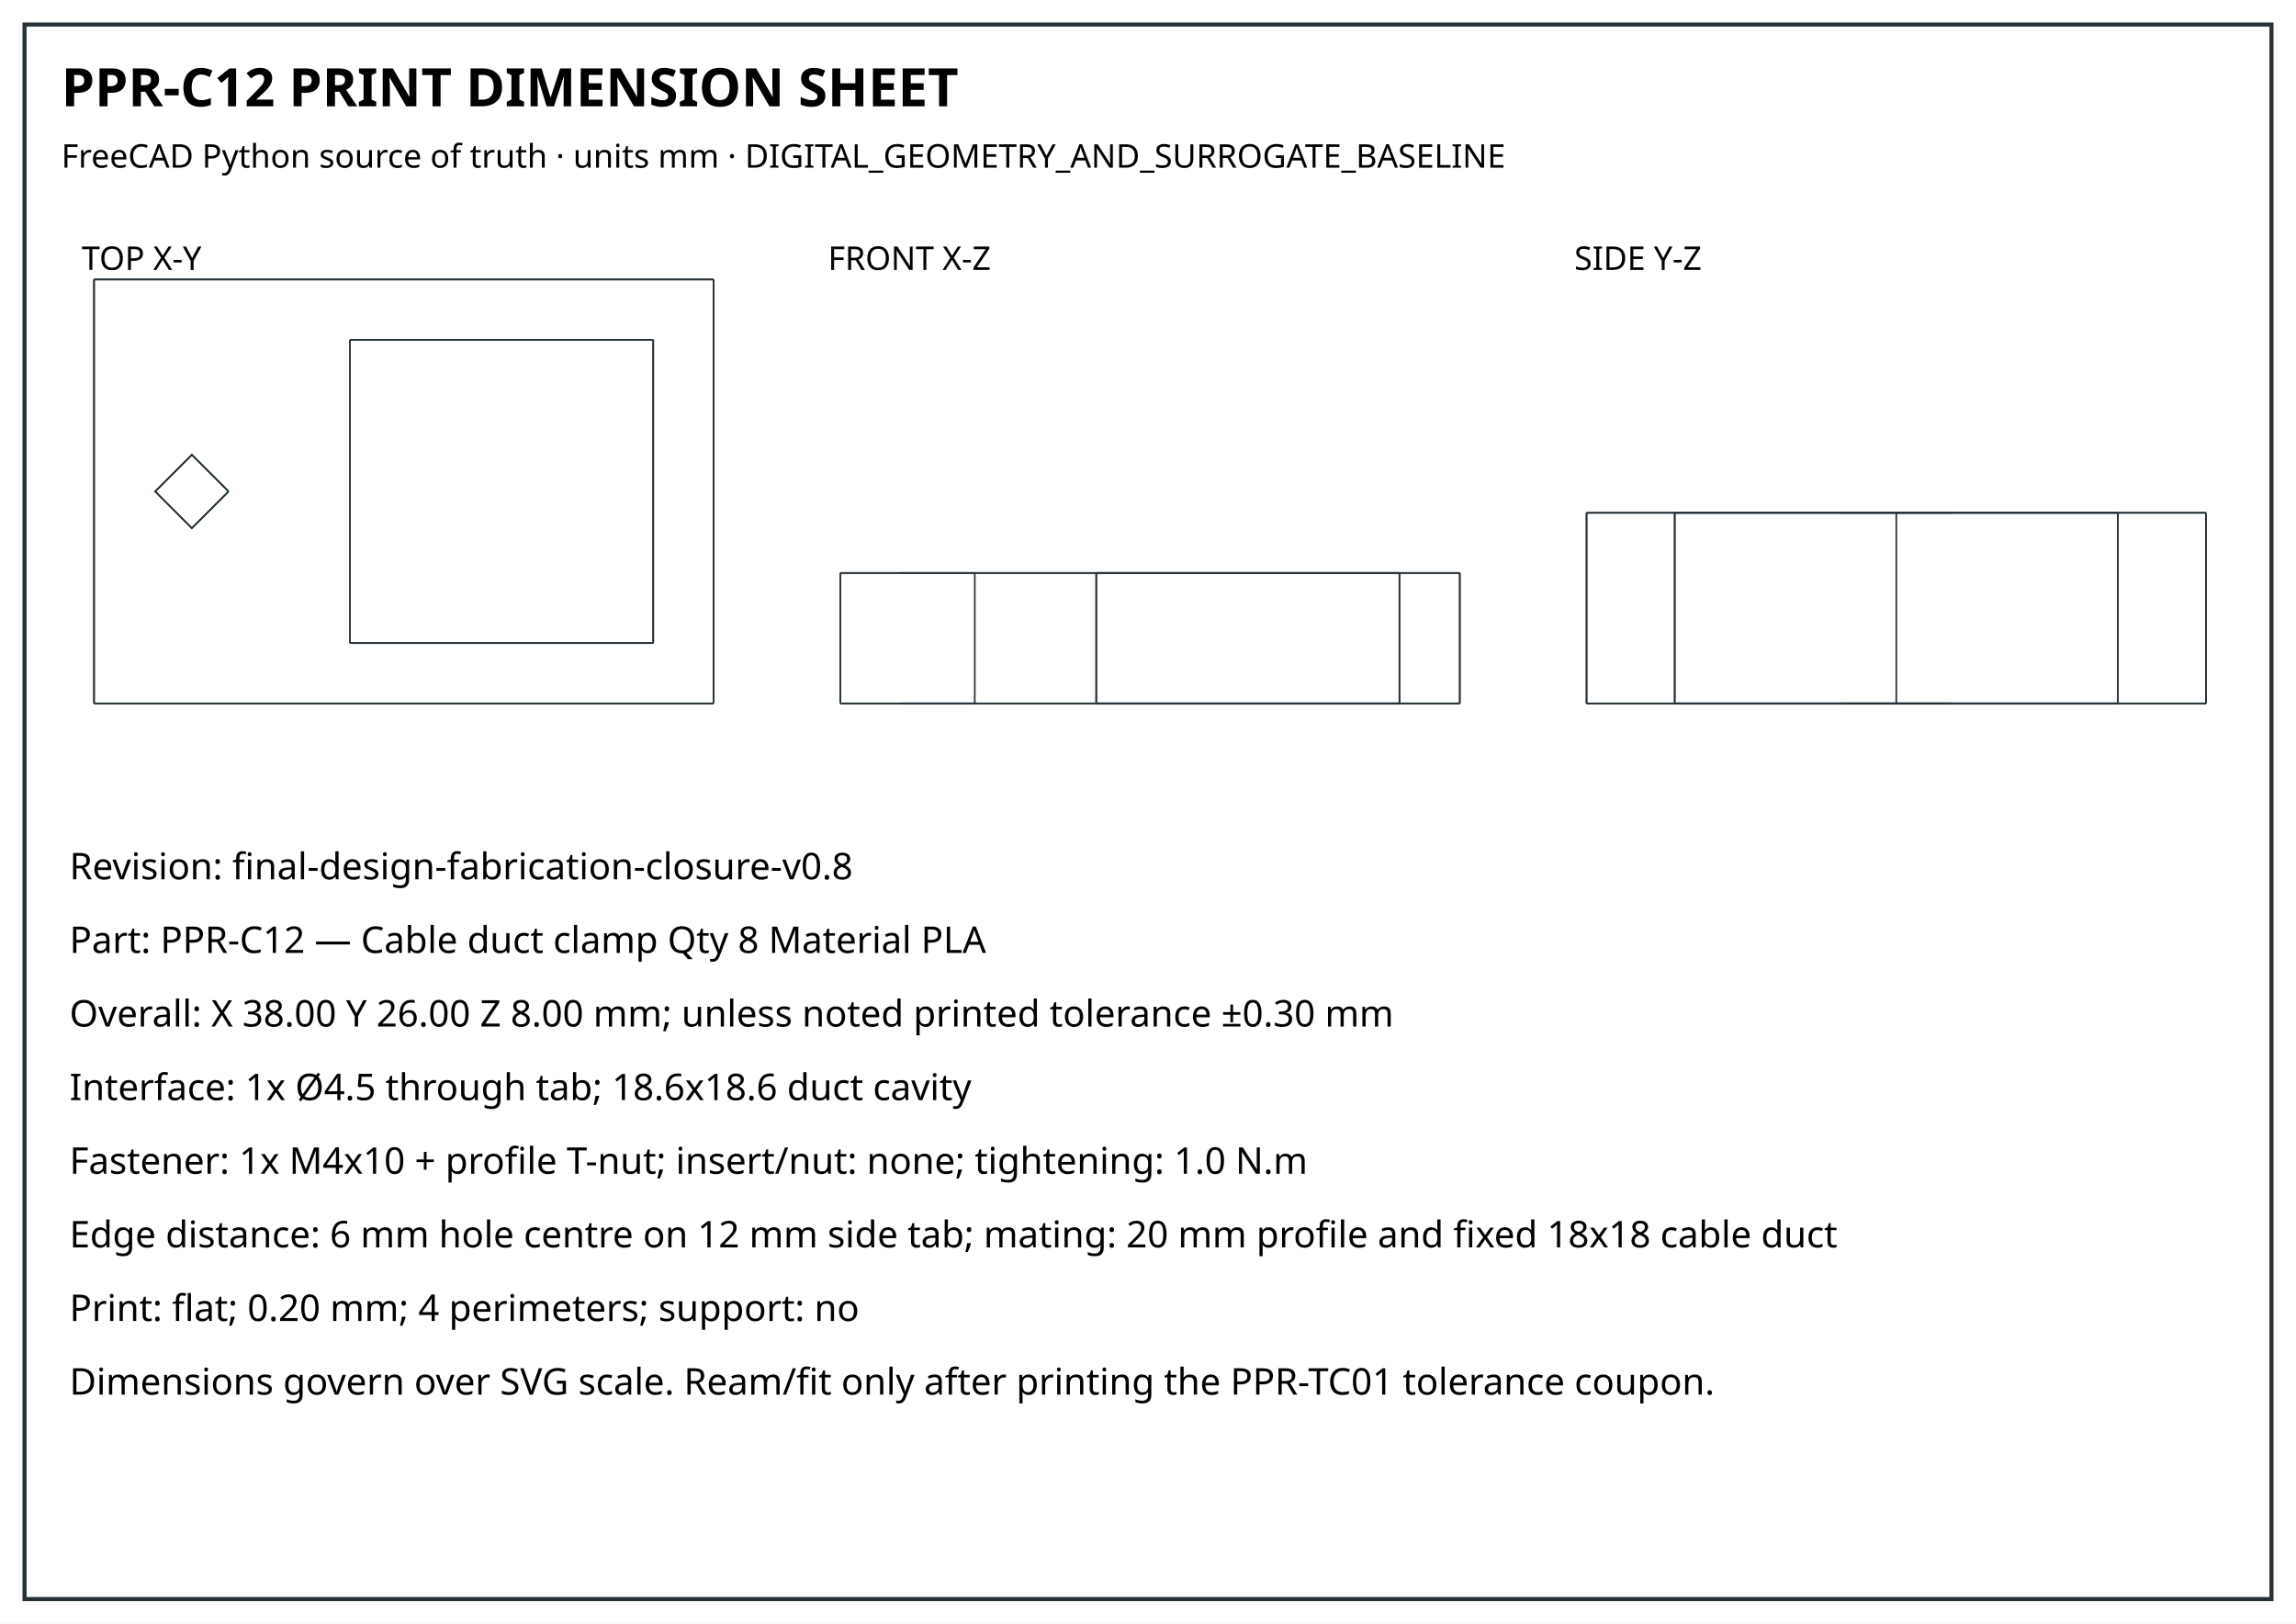
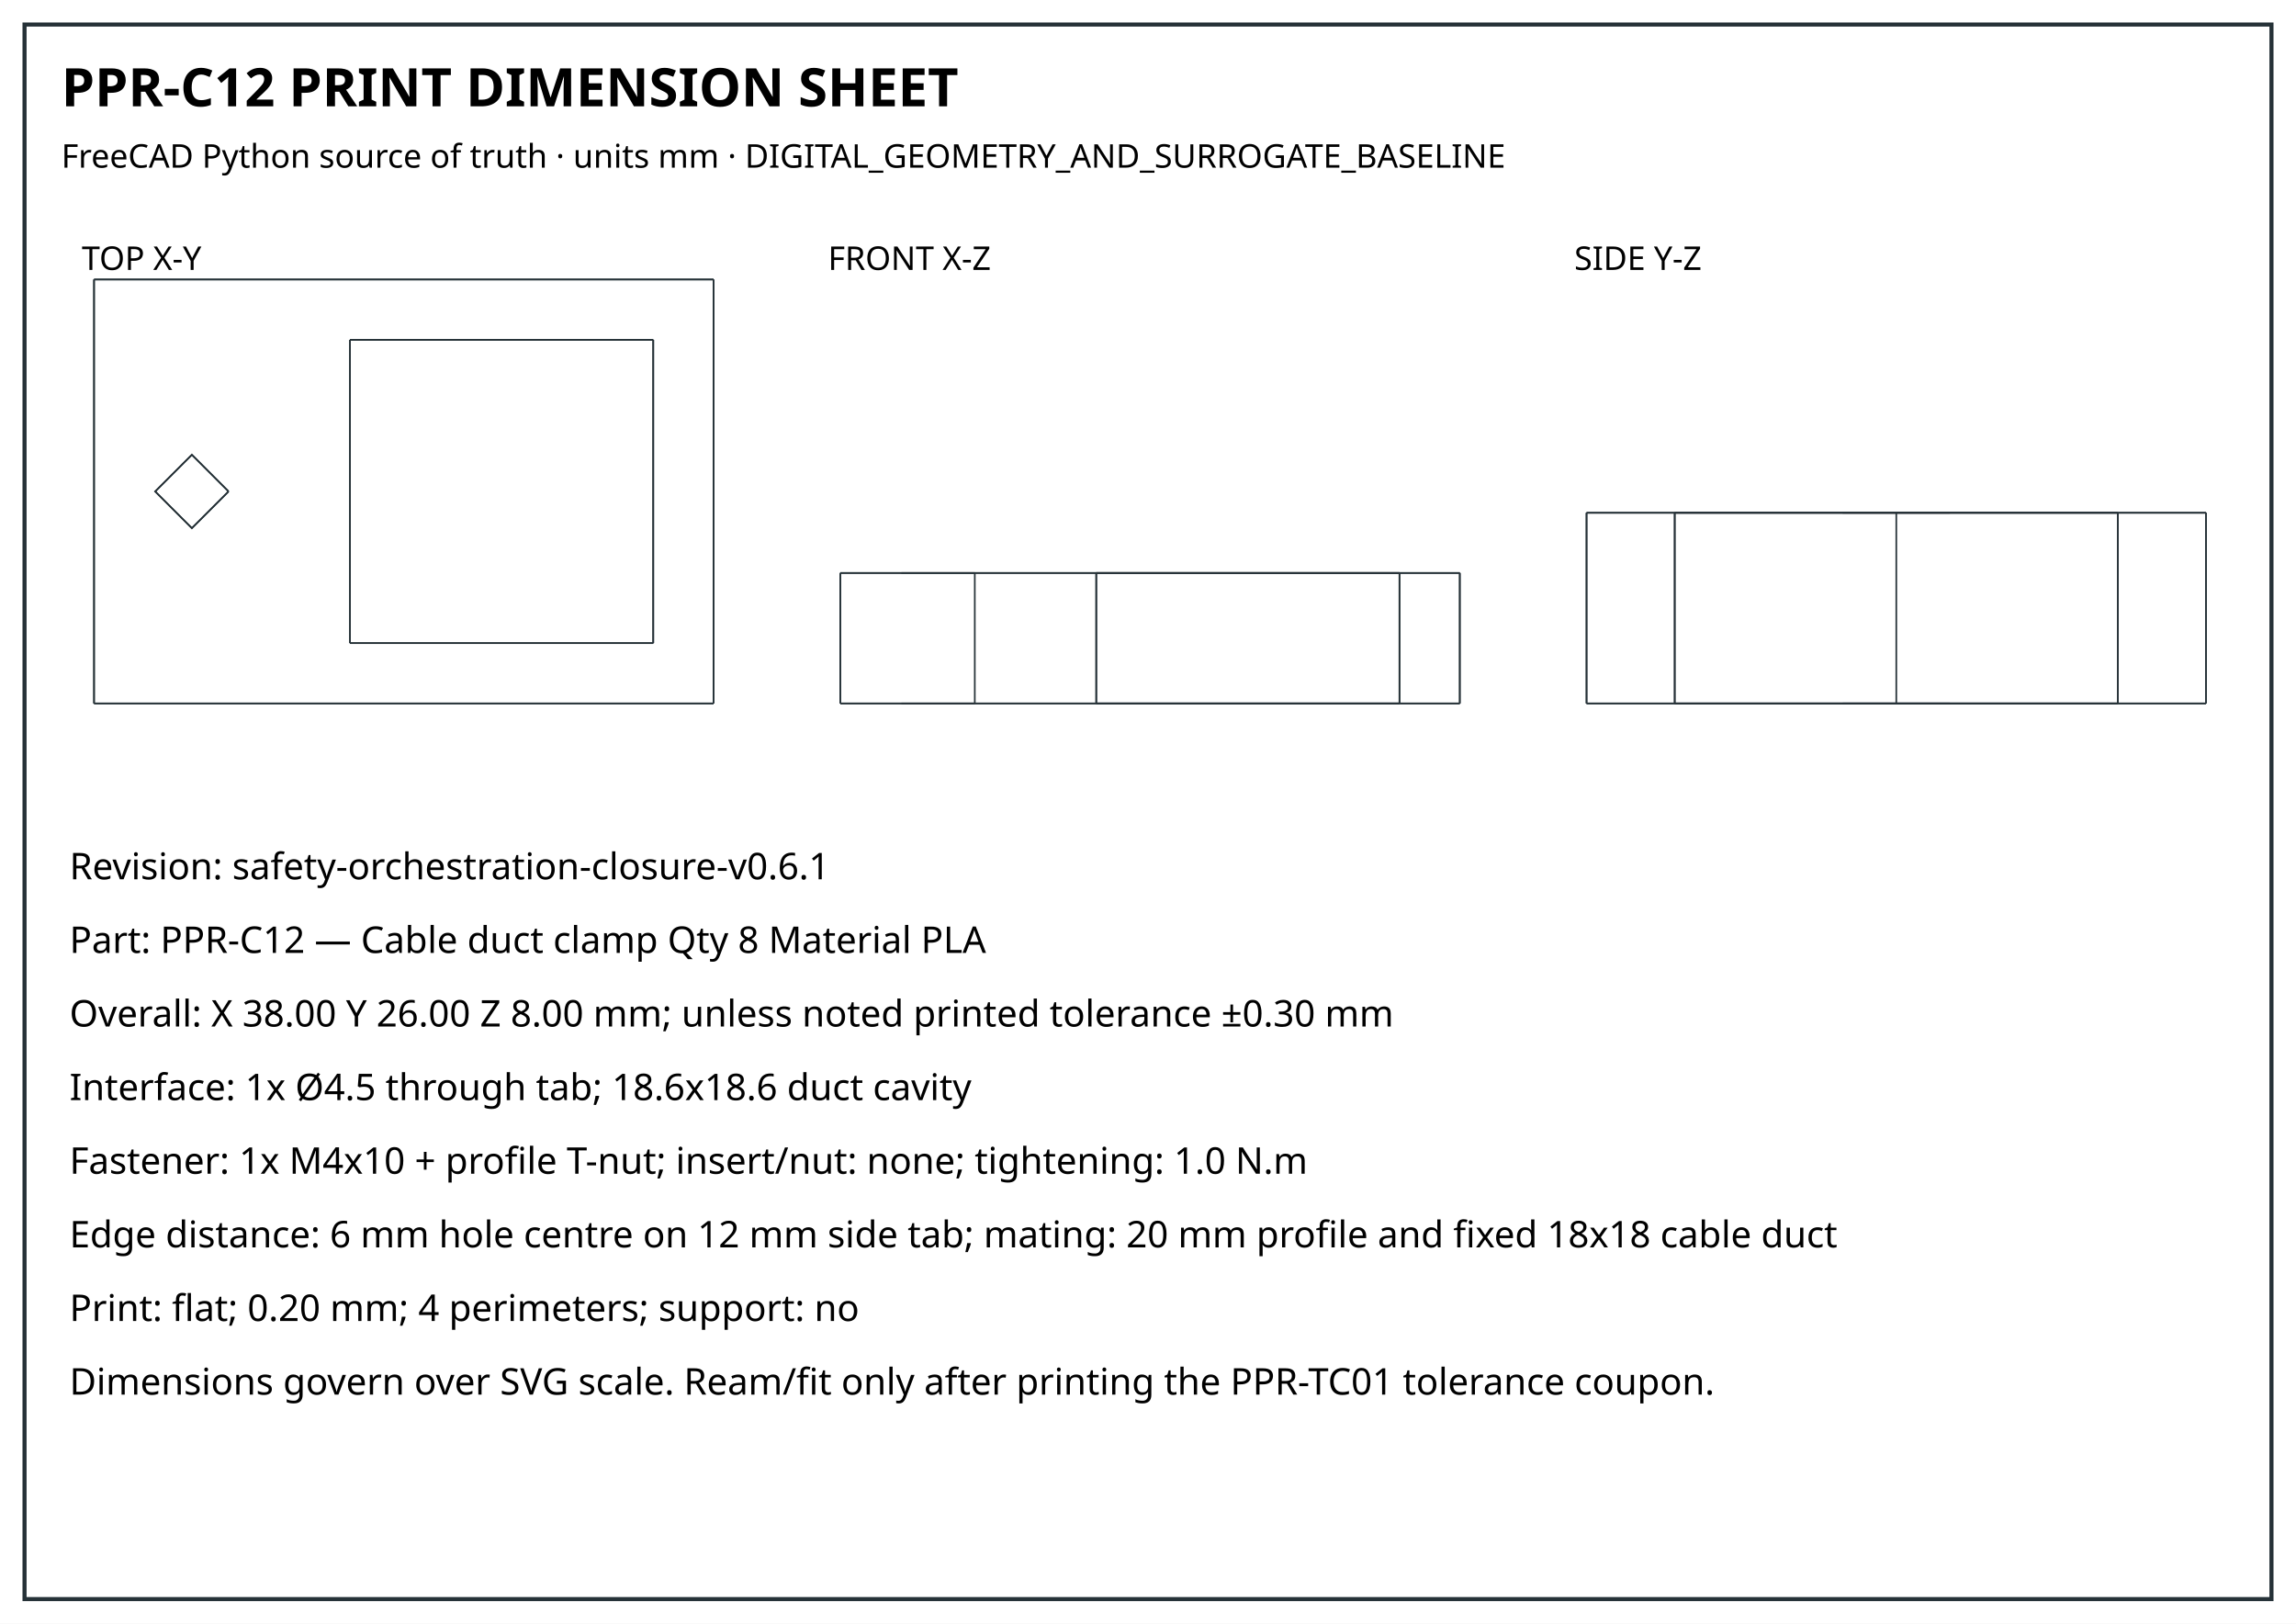
<svg xmlns="http://www.w3.org/2000/svg" width="1123" height="794" viewBox="0 0 1123 794">
  <rect width="1123" height="794" fill="white" />
  <rect x="12" y="12" width="1099" height="770" fill="none" stroke="#263238" stroke-width="2" />
  <text x="30" y="52" font-size="26" font-family="sans-serif" font-weight="bold">PPR-C12 PRINT DIMENSION SHEET</text>
  <text x="30" y="82" font-size="16" font-family="sans-serif">FreeCAD Python source of truth · units mm · DIGITAL_GEOMETRY_AND_SURROGATE_BASELINE</text>
  <g font-family="sans-serif">
    <text x="40" y="132" font-size="16">TOP X-Y</text>
    <polyline points="349.00,344.00 349.00,344.00" fill="none" stroke="#263238" stroke-width="0.8" />
    <polyline points="349.00,344.00 349.00,136.68" fill="none" stroke="#263238" stroke-width="0.8" />
    <polyline points="349.00,136.68 349.00,136.68" fill="none" stroke="#263238" stroke-width="0.8" />
    <polyline points="349.00,344.00 349.00,136.68" fill="none" stroke="#263238" stroke-width="0.8" />
    <polyline points="46.00,344.00 349.00,344.00" fill="none" stroke="#263238" stroke-width="0.8" />
    <polyline points="46.00,344.00 46.00,344.00" fill="none" stroke="#263238" stroke-width="0.8" />
    <polyline points="46.00,344.00 349.00,344.00" fill="none" stroke="#263238" stroke-width="0.8" />
    <polyline points="46.00,136.68 349.00,136.68" fill="none" stroke="#263238" stroke-width="0.8" />
    <polyline points="46.00,344.00 46.00,136.68" fill="none" stroke="#263238" stroke-width="0.8" />
    <polyline points="111.78,240.34 93.84,222.40 75.90,240.34 93.84,258.28 111.78,240.34" fill="none" stroke="#263238" stroke-width="0.8" />
    <polyline points="171.19,314.50 319.50,314.50" fill="none" stroke="#263238" stroke-width="0.8" />
    <polyline points="171.19,314.50 171.19,166.19" fill="none" stroke="#263238" stroke-width="0.8" />
    <polyline points="319.50,314.50 319.50,166.19" fill="none" stroke="#263238" stroke-width="0.8" />
    <polyline points="171.19,166.19 319.50,166.19" fill="none" stroke="#263238" stroke-width="0.8" />
    <polyline points="46.00,136.68 349.00,136.68" fill="none" stroke="#263238" stroke-width="0.8" />
    <polyline points="46.00,136.68 46.00,136.68" fill="none" stroke="#263238" stroke-width="0.8" />
    <polyline points="46.00,344.00 46.00,136.68" fill="none" stroke="#263238" stroke-width="0.8" />
    <polyline points="171.19,314.50 319.50,314.50" fill="none" stroke="#263238" stroke-width="0.8" />
    <polyline points="171.19,314.50 171.19,166.19" fill="none" stroke="#263238" stroke-width="0.8" />
    <polyline points="319.50,314.50 319.50,166.19" fill="none" stroke="#263238" stroke-width="0.8" />
    <polyline points="171.19,166.19 319.50,166.19" fill="none" stroke="#263238" stroke-width="0.8" />
    <polyline points="111.78,240.34 93.84,222.40 75.90,240.34 93.84,258.28 111.78,240.34" fill="none" stroke="#263238" stroke-width="0.8" />
    <polyline points="111.78,240.34 111.78,240.34" fill="none" stroke="#263238" stroke-width="0.8" />
    <polyline points="319.50,314.50 319.50,314.50" fill="none" stroke="#263238" stroke-width="0.8" />
    <polyline points="171.19,314.50 171.19,314.50" fill="none" stroke="#263238" stroke-width="0.8" />
    <polyline points="171.19,166.19 171.19,166.19" fill="none" stroke="#263238" stroke-width="0.8" />
    <polyline points="319.50,166.19 319.50,166.19" fill="none" stroke="#263238" stroke-width="0.8" />
    <text x="405" y="132" font-size="16">FRONT X-Z</text>
    <polyline points="714.00,344.00 714.00,280.21" fill="none" stroke="#263238" stroke-width="0.8" />
    <polyline points="714.00,280.21 714.00,280.21" fill="none" stroke="#263238" stroke-width="0.8" />
    <polyline points="714.00,344.00 714.00,280.21" fill="none" stroke="#263238" stroke-width="0.8" />
    <polyline points="714.00,344.00 714.00,344.00" fill="none" stroke="#263238" stroke-width="0.8" />
    <polyline points="411.00,280.21 714.00,280.21" fill="none" stroke="#263238" stroke-width="0.8" />
    <polyline points="411.00,344.00 411.00,280.21" fill="none" stroke="#263238" stroke-width="0.8" />
    <polyline points="411.00,344.00 714.00,344.00" fill="none" stroke="#263238" stroke-width="0.8" />
    <polyline points="411.00,280.21 714.00,280.21" fill="none" stroke="#263238" stroke-width="0.8" />
    <polyline points="411.00,280.21 411.00,280.21" fill="none" stroke="#263238" stroke-width="0.8" />
    <polyline points="476.78,280.21 458.84,280.21 440.90,280.21 458.84,280.21 476.78,280.21" fill="none" stroke="#263238" stroke-width="0.8" />
    <polyline points="536.19,280.21 684.50,280.21" fill="none" stroke="#263238" stroke-width="0.8" />
    <polyline points="536.19,280.21 536.19,280.21" fill="none" stroke="#263238" stroke-width="0.8" />
    <polyline points="684.50,280.21 684.50,280.21" fill="none" stroke="#263238" stroke-width="0.8" />
    <polyline points="536.19,280.21 684.50,280.21" fill="none" stroke="#263238" stroke-width="0.8" />
    <polyline points="411.00,344.00 714.00,344.00" fill="none" stroke="#263238" stroke-width="0.8" />
    <polyline points="411.00,344.00 411.00,280.21" fill="none" stroke="#263238" stroke-width="0.8" />
    <polyline points="411.00,344.00 411.00,344.00" fill="none" stroke="#263238" stroke-width="0.8" />
    <polyline points="536.19,344.00 684.50,344.00" fill="none" stroke="#263238" stroke-width="0.8" />
    <polyline points="536.19,344.00 536.19,344.00" fill="none" stroke="#263238" stroke-width="0.8" />
    <polyline points="684.50,344.00 684.50,344.00" fill="none" stroke="#263238" stroke-width="0.8" />
    <polyline points="536.19,344.00 684.50,344.00" fill="none" stroke="#263238" stroke-width="0.8" />
    <polyline points="476.78,344.00 458.84,344.00 440.90,344.00 458.84,344.00 476.78,344.00" fill="none" stroke="#263238" stroke-width="0.8" />
    <polyline points="476.78,344.00 476.78,280.21" fill="none" stroke="#263238" stroke-width="0.8" />
    <polyline points="684.50,344.00 684.50,280.21" fill="none" stroke="#263238" stroke-width="0.8" />
    <polyline points="536.19,344.00 536.19,280.21" fill="none" stroke="#263238" stroke-width="0.8" />
    <polyline points="536.19,344.00 536.19,280.21" fill="none" stroke="#263238" stroke-width="0.8" />
    <polyline points="684.50,344.00 684.50,280.21" fill="none" stroke="#263238" stroke-width="0.8" />
    <text x="770" y="132" font-size="16">SIDE Y-Z</text>
    <polyline points="776.00,344.00 776.00,250.77" fill="none" stroke="#263238" stroke-width="0.8" />
    <polyline points="776.00,250.77 1079.00,250.77" fill="none" stroke="#263238" stroke-width="0.8" />
    <polyline points="1079.00,344.00 1079.00,250.77" fill="none" stroke="#263238" stroke-width="0.8" />
    <polyline points="776.00,344.00 1079.00,344.00" fill="none" stroke="#263238" stroke-width="0.8" />
    <polyline points="776.00,250.77 776.00,250.77" fill="none" stroke="#263238" stroke-width="0.8" />
    <polyline points="776.00,344.00 776.00,250.77" fill="none" stroke="#263238" stroke-width="0.8" />
    <polyline points="776.00,344.00 776.00,344.00" fill="none" stroke="#263238" stroke-width="0.8" />
    <polyline points="1079.00,250.77 1079.00,250.77" fill="none" stroke="#263238" stroke-width="0.8" />
    <polyline points="776.00,250.77 1079.00,250.77" fill="none" stroke="#263238" stroke-width="0.8" />
    <polyline points="927.50,250.77 953.72,250.77 927.50,250.77 901.28,250.77 927.50,250.77" fill="none" stroke="#263238" stroke-width="0.8" />
    <polyline points="819.12,250.77 819.12,250.77" fill="none" stroke="#263238" stroke-width="0.8" />
    <polyline points="819.12,250.77 1035.88,250.77" fill="none" stroke="#263238" stroke-width="0.8" />
    <polyline points="819.12,250.77 1035.88,250.77" fill="none" stroke="#263238" stroke-width="0.8" />
    <polyline points="1035.88,250.77 1035.88,250.77" fill="none" stroke="#263238" stroke-width="0.8" />
    <polyline points="1079.00,344.00 1079.00,344.00" fill="none" stroke="#263238" stroke-width="0.8" />
    <polyline points="1079.00,344.00 1079.00,250.77" fill="none" stroke="#263238" stroke-width="0.8" />
    <polyline points="776.00,344.00 1079.00,344.00" fill="none" stroke="#263238" stroke-width="0.8" />
    <polyline points="819.12,344.00 819.12,344.00" fill="none" stroke="#263238" stroke-width="0.8" />
    <polyline points="819.12,344.00 1035.88,344.00" fill="none" stroke="#263238" stroke-width="0.8" />
    <polyline points="819.12,344.00 1035.88,344.00" fill="none" stroke="#263238" stroke-width="0.8" />
    <polyline points="1035.88,344.00 1035.88,344.00" fill="none" stroke="#263238" stroke-width="0.8" />
    <polyline points="927.50,344.00 953.72,344.00 927.50,344.00 901.28,344.00 927.50,344.00" fill="none" stroke="#263238" stroke-width="0.8" />
    <polyline points="927.50,344.00 927.50,250.77" fill="none" stroke="#263238" stroke-width="0.8" />
    <polyline points="819.12,344.00 819.12,250.77" fill="none" stroke="#263238" stroke-width="0.8" />
    <polyline points="819.12,344.00 819.12,250.77" fill="none" stroke="#263238" stroke-width="0.8" />
    <polyline points="1035.88,344.00 1035.88,250.77" fill="none" stroke="#263238" stroke-width="0.8" />
    <polyline points="1035.88,344.00 1035.88,250.77" fill="none" stroke="#263238" stroke-width="0.8" />
-     <text x="34" y="430" font-size="18">Revision: final-design-fabrication-closure-v0.8</text>
+     <text x="34" y="430" font-size="18">Revision: safety-orchestration-closure-v0.6.1</text>
    <text x="34" y="466" font-size="18">Part: PPR-C12 — Cable duct clamp  Qty 8  Material PLA</text>
    <text x="34" y="502" font-size="18">Overall: X 38.00  Y 26.00  Z 8.00 mm; unless noted printed tolerance ±0.30 mm</text>
    <text x="34" y="538" font-size="18">Interface: 1x Ø4.5 through tab; 18.6x18.6 duct cavity</text>
    <text x="34" y="574" font-size="18">Fastener: 1x M4x10 + profile T-nut; insert/nut: none; tightening: 1.0 N.m</text>
    <text x="34" y="610" font-size="18">Edge distance: 6 mm hole centre on 12 mm side tab; mating: 20 mm profile and fixed 18x18 cable duct</text>
    <text x="34" y="646" font-size="18">Print: flat; 0.20 mm; 4 perimeters; support: no</text>
    <text x="34" y="682" font-size="18">Dimensions govern over SVG scale. Ream/fit only after printing the PPR-TC01 tolerance coupon.</text>
  </g>
</svg>
